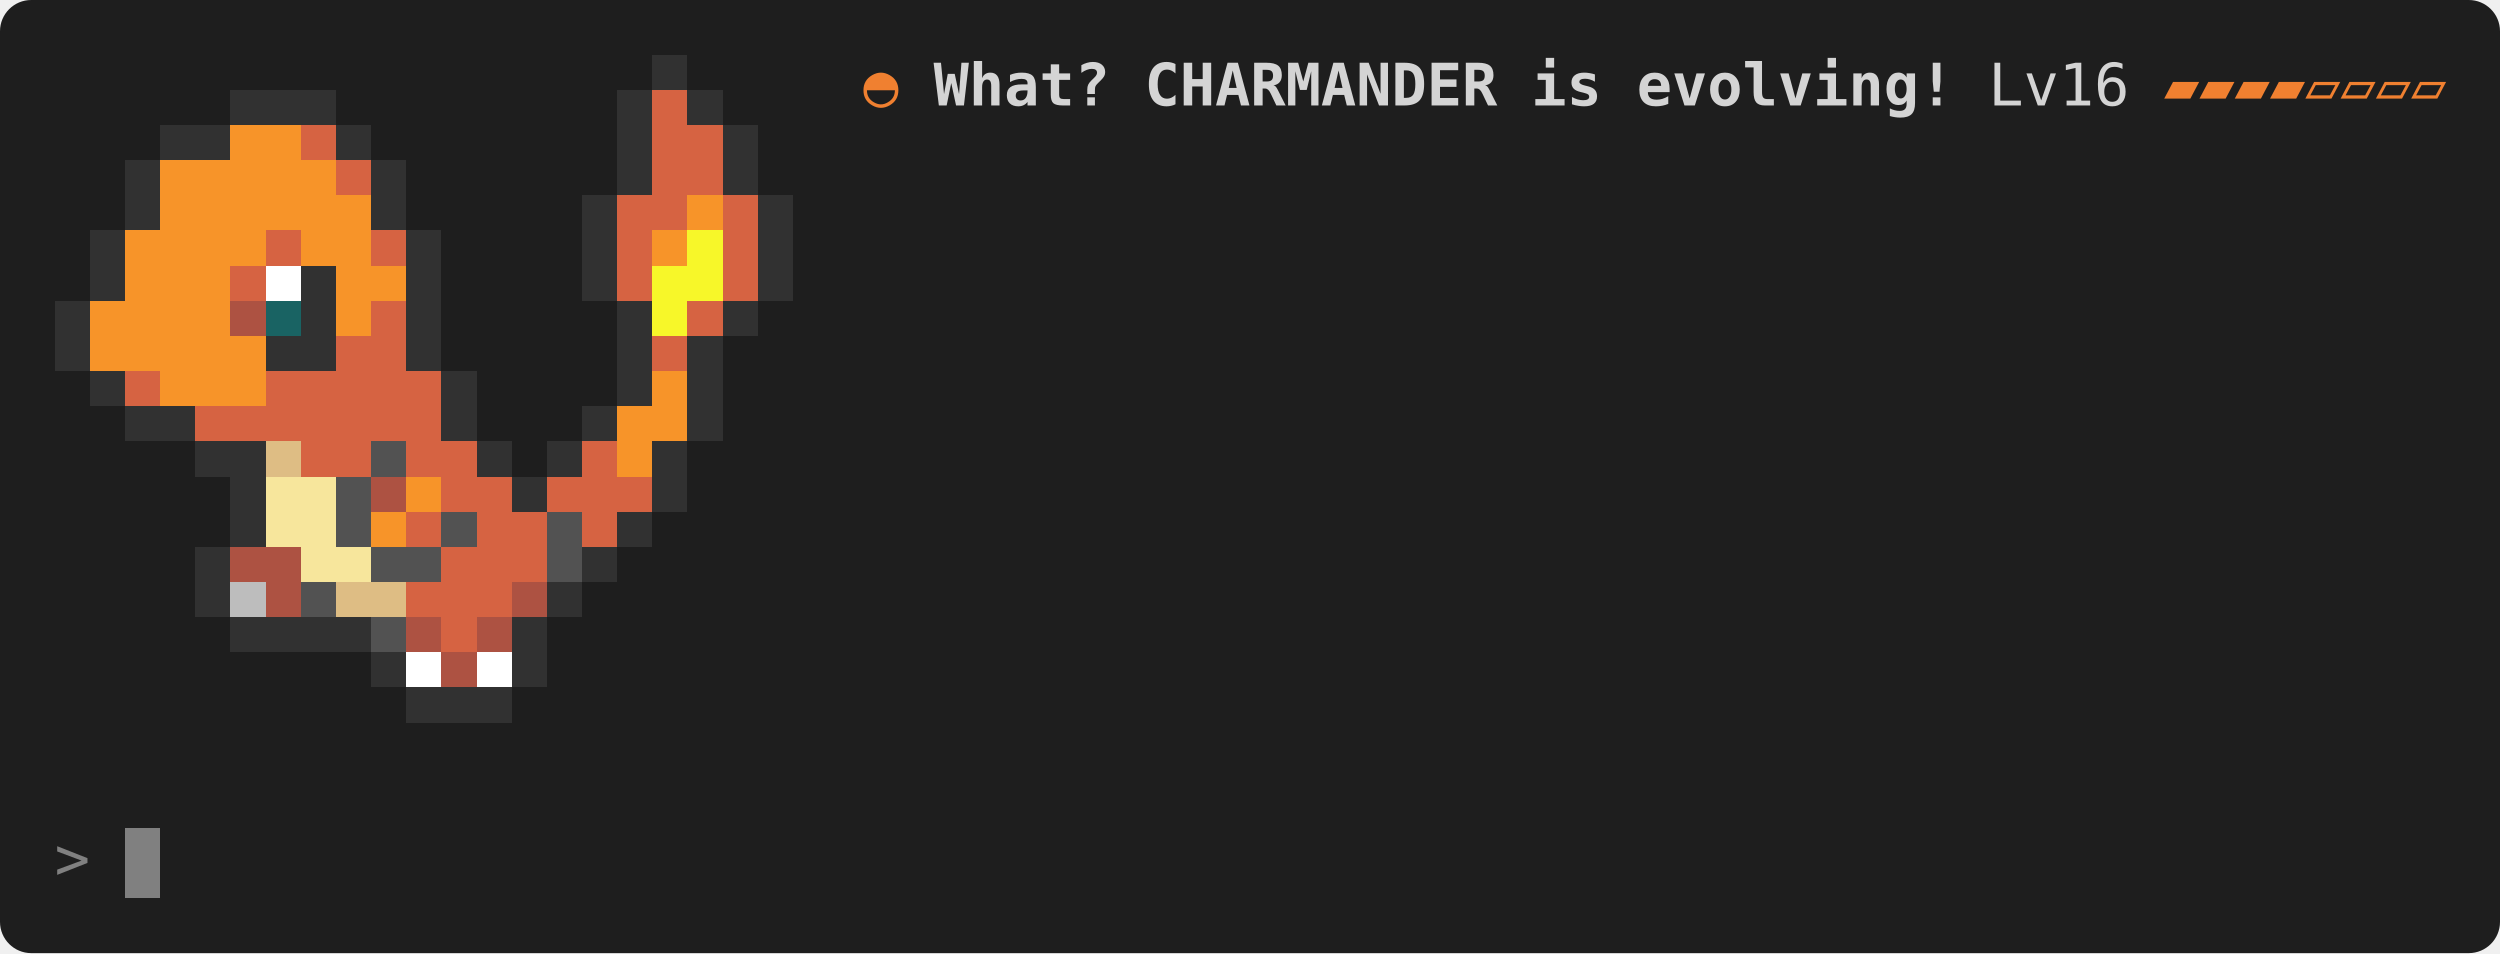
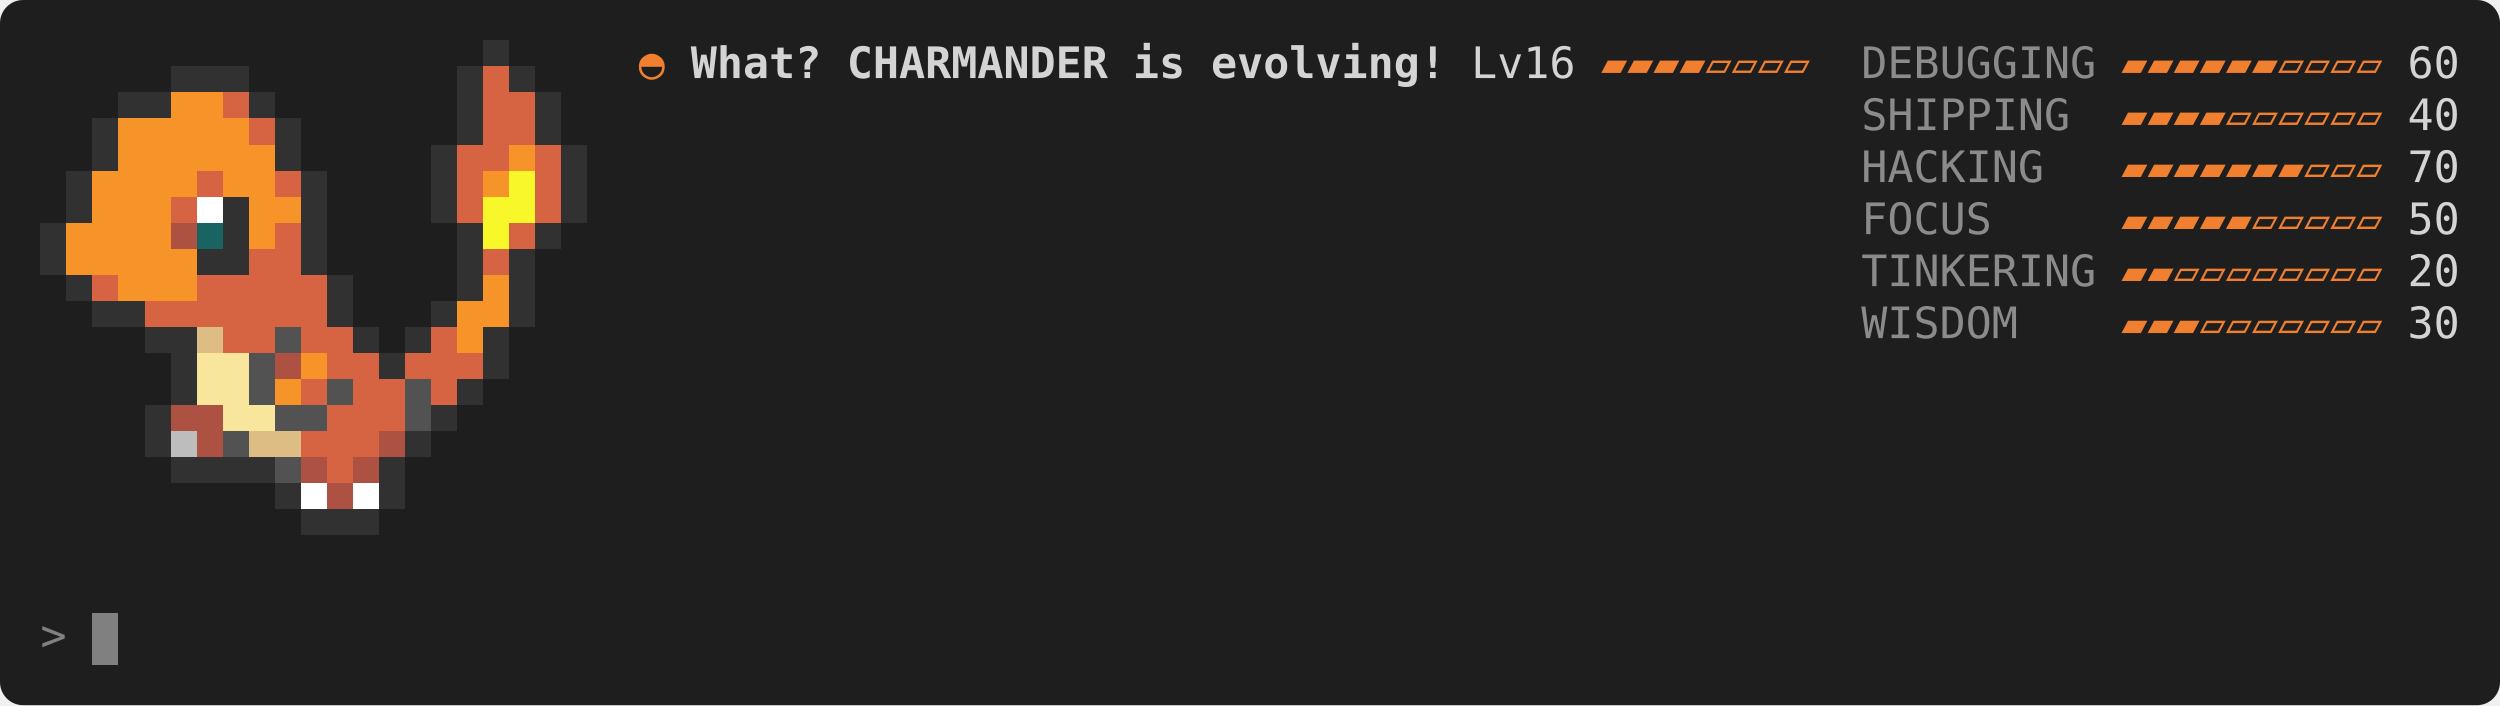
- <svg xmlns="http://www.w3.org/2000/svg" width="640" height="244" viewBox="0 0 640 244">
-   <rect width="640" height="244" rx="8" fill="#1e1e1e" />
+ <svg xmlns="http://www.w3.org/2000/svg" width="865" height="244" viewBox="0 0 865 244">
+   <rect width="865" height="244" rx="8" fill="#1e1e1e" />
  <g shape-rendering="crispEdges">
    <rect x="167" y="14" width="9" height="9" fill="#313131" />
    <rect x="59" y="23" width="27" height="9" fill="#313131" />
    <rect x="158" y="23" width="9" height="9" fill="#313131" />
    <rect x="167" y="23" width="9" height="9" fill="#d66342" />
    <rect x="176" y="23" width="9" height="9" fill="#313131" />
    <rect x="41" y="32" width="18" height="9" fill="#313131" />
    <rect x="59" y="32" width="18" height="9" fill="#f79429" />
    <rect x="77" y="32" width="9" height="9" fill="#d66342" />
    <rect x="86" y="32" width="9" height="9" fill="#313131" />
    <rect x="158" y="32" width="9" height="9" fill="#313131" />
    <rect x="167" y="32" width="18" height="9" fill="#d66342" />
    <rect x="185" y="32" width="9" height="9" fill="#313131" />
    <rect x="32" y="41" width="9" height="9" fill="#313131" />
    <rect x="41" y="41" width="45" height="9" fill="#f79429" />
    <rect x="86" y="41" width="9" height="9" fill="#d66342" />
    <rect x="95" y="41" width="9" height="9" fill="#313131" />
    <rect x="158" y="41" width="9" height="9" fill="#313131" />
    <rect x="167" y="41" width="18" height="9" fill="#d66342" />
    <rect x="185" y="41" width="9" height="9" fill="#313131" />
    <rect x="32" y="50" width="9" height="9" fill="#313131" />
    <rect x="41" y="50" width="54" height="9" fill="#f79429" />
    <rect x="95" y="50" width="9" height="9" fill="#313131" />
    <rect x="149" y="50" width="9" height="9" fill="#313131" />
    <rect x="158" y="50" width="18" height="9" fill="#d66342" />
    <rect x="176" y="50" width="9" height="9" fill="#f79429" />
    <rect x="185" y="50" width="9" height="9" fill="#d66342" />
    <rect x="194" y="50" width="9" height="9" fill="#313131" />
    <rect x="23" y="59" width="9" height="9" fill="#313131" />
    <rect x="32" y="59" width="36" height="9" fill="#f79429" />
    <rect x="68" y="59" width="9" height="9" fill="#d66342" />
    <rect x="77" y="59" width="18" height="9" fill="#f79429" />
    <rect x="95" y="59" width="9" height="9" fill="#d66342" />
    <rect x="104" y="59" width="9" height="9" fill="#313131" />
    <rect x="149" y="59" width="9" height="9" fill="#313131" />
    <rect x="158" y="59" width="9" height="9" fill="#d66342" />
    <rect x="167" y="59" width="9" height="9" fill="#f79429" />
    <rect x="176" y="59" width="9" height="9" fill="#f7f729" />
    <rect x="185" y="59" width="9" height="9" fill="#d66342" />
    <rect x="194" y="59" width="9" height="9" fill="#313131" />
    <rect x="23" y="68" width="9" height="9" fill="#313131" />
    <rect x="32" y="68" width="27" height="9" fill="#f79429" />
    <rect x="59" y="68" width="9" height="9" fill="#d66342" />
    <rect x="68" y="68" width="9" height="9" fill="#ffffff" />
    <rect x="77" y="68" width="9" height="9" fill="#313131" />
    <rect x="86" y="68" width="18" height="9" fill="#f79429" />
    <rect x="104" y="68" width="9" height="9" fill="#313131" />
    <rect x="149" y="68" width="9" height="9" fill="#313131" />
    <rect x="158" y="68" width="9" height="9" fill="#d66342" />
    <rect x="167" y="68" width="18" height="9" fill="#f7f729" />
    <rect x="185" y="68" width="9" height="9" fill="#d66342" />
    <rect x="194" y="68" width="9" height="9" fill="#313131" />
    <rect x="14" y="77" width="9" height="9" fill="#313131" />
    <rect x="23" y="77" width="36" height="9" fill="#f79429" />
    <rect x="59" y="77" width="9" height="9" fill="#ad5242" />
    <rect x="68" y="77" width="9" height="9" fill="#196363" />
    <rect x="77" y="77" width="9" height="9" fill="#313131" />
    <rect x="86" y="77" width="9" height="9" fill="#f79429" />
    <rect x="95" y="77" width="9" height="9" fill="#d66342" />
    <rect x="104" y="77" width="9" height="9" fill="#313131" />
    <rect x="158" y="77" width="9" height="9" fill="#313131" />
    <rect x="167" y="77" width="9" height="9" fill="#f7f729" />
    <rect x="176" y="77" width="9" height="9" fill="#d66342" />
    <rect x="185" y="77" width="9" height="9" fill="#313131" />
    <rect x="14" y="86" width="9" height="9" fill="#313131" />
    <rect x="23" y="86" width="45" height="9" fill="#f79429" />
    <rect x="68" y="86" width="18" height="9" fill="#313131" />
    <rect x="86" y="86" width="18" height="9" fill="#d66342" />
    <rect x="104" y="86" width="9" height="9" fill="#313131" />
    <rect x="158" y="86" width="9" height="9" fill="#313131" />
    <rect x="167" y="86" width="9" height="9" fill="#d66342" />
    <rect x="176" y="86" width="9" height="9" fill="#313131" />
    <rect x="23" y="95" width="9" height="9" fill="#313131" />
    <rect x="32" y="95" width="9" height="9" fill="#d66342" />
    <rect x="41" y="95" width="27" height="9" fill="#f79429" />
    <rect x="68" y="95" width="45" height="9" fill="#d66342" />
    <rect x="113" y="95" width="9" height="9" fill="#313131" />
    <rect x="158" y="95" width="9" height="9" fill="#313131" />
    <rect x="167" y="95" width="9" height="9" fill="#f79429" />
    <rect x="176" y="95" width="9" height="9" fill="#313131" />
    <rect x="32" y="104" width="18" height="9" fill="#313131" />
    <rect x="50" y="104" width="63" height="9" fill="#d66342" />
    <rect x="113" y="104" width="9" height="9" fill="#313131" />
    <rect x="149" y="104" width="9" height="9" fill="#313131" />
    <rect x="158" y="104" width="18" height="9" fill="#f79429" />
    <rect x="176" y="104" width="9" height="9" fill="#313131" />
    <rect x="50" y="113" width="18" height="9" fill="#313131" />
    <rect x="68" y="113" width="9" height="9" fill="#debd84" />
    <rect x="77" y="113" width="18" height="9" fill="#d66342" />
    <rect x="95" y="113" width="9" height="9" fill="#525252" />
    <rect x="104" y="113" width="18" height="9" fill="#d66342" />
    <rect x="122" y="113" width="9" height="9" fill="#313131" />
    <rect x="140" y="113" width="9" height="9" fill="#313131" />
    <rect x="149" y="113" width="9" height="9" fill="#d66342" />
    <rect x="158" y="113" width="9" height="9" fill="#f79429" />
    <rect x="167" y="113" width="9" height="9" fill="#313131" />
    <rect x="59" y="122" width="9" height="9" fill="#313131" />
    <rect x="68" y="122" width="18" height="9" fill="#f7e69c" />
    <rect x="86" y="122" width="9" height="9" fill="#525252" />
    <rect x="95" y="122" width="9" height="9" fill="#ad5242" />
    <rect x="104" y="122" width="9" height="9" fill="#f79429" />
    <rect x="113" y="122" width="18" height="9" fill="#d66342" />
    <rect x="131" y="122" width="9" height="9" fill="#313131" />
    <rect x="140" y="122" width="27" height="9" fill="#d66342" />
    <rect x="167" y="122" width="9" height="9" fill="#313131" />
    <rect x="59" y="131" width="9" height="9" fill="#313131" />
    <rect x="68" y="131" width="18" height="9" fill="#f7e69c" />
    <rect x="86" y="131" width="9" height="9" fill="#525252" />
    <rect x="95" y="131" width="9" height="9" fill="#f79429" />
    <rect x="104" y="131" width="9" height="9" fill="#d66342" />
    <rect x="113" y="131" width="9" height="9" fill="#525252" />
    <rect x="122" y="131" width="18" height="9" fill="#d66342" />
    <rect x="140" y="131" width="9" height="9" fill="#525252" />
    <rect x="149" y="131" width="9" height="9" fill="#d66342" />
    <rect x="158" y="131" width="9" height="9" fill="#313131" />
    <rect x="50" y="140" width="9" height="9" fill="#313131" />
    <rect x="59" y="140" width="18" height="9" fill="#ad5242" />
    <rect x="77" y="140" width="18" height="9" fill="#f7e69c" />
    <rect x="95" y="140" width="18" height="9" fill="#525252" />
    <rect x="113" y="140" width="27" height="9" fill="#d66342" />
    <rect x="140" y="140" width="9" height="9" fill="#525252" />
    <rect x="149" y="140" width="9" height="9" fill="#313131" />
    <rect x="50" y="149" width="9" height="9" fill="#313131" />
    <rect x="59" y="149" width="9" height="9" fill="#bdbdbd" />
    <rect x="68" y="149" width="9" height="9" fill="#ad5242" />
    <rect x="77" y="149" width="9" height="9" fill="#525252" />
    <rect x="86" y="149" width="18" height="9" fill="#debd84" />
    <rect x="104" y="149" width="27" height="9" fill="#d66342" />
    <rect x="131" y="149" width="9" height="9" fill="#ad5242" />
    <rect x="140" y="149" width="9" height="9" fill="#313131" />
    <rect x="59" y="158" width="36" height="9" fill="#313131" />
    <rect x="95" y="158" width="9" height="9" fill="#525252" />
    <rect x="104" y="158" width="9" height="9" fill="#ad5242" />
    <rect x="113" y="158" width="9" height="9" fill="#d66342" />
    <rect x="122" y="158" width="9" height="9" fill="#ad5242" />
    <rect x="131" y="158" width="9" height="9" fill="#313131" />
    <rect x="95" y="167" width="9" height="9" fill="#313131" />
    <rect x="104" y="167" width="9" height="9" fill="#ffffff" />
    <rect x="113" y="167" width="9" height="9" fill="#ad5242" />
    <rect x="122" y="167" width="9" height="9" fill="#ffffff" />
    <rect x="131" y="167" width="9" height="9" fill="#313131" />
    <rect x="104" y="176" width="27" height="9" fill="#313131" />
    <rect x="32" y="212" width="9" height="9" fill="#808080" />
    <rect x="32" y="221" width="9" height="9" fill="#808080" />
  </g>
  <g font-family="'SF Mono', Menlo, Consolas, monospace" font-size="15" fill="#d4d4d4">
    <text x="221" y="27" fill="#f08030">◓</text>
    <text x="239 248 257 266 275" y="27" font-weight="700">What?</text>
    <text x="293 302 311 320 329 338 347 356 365 374" y="27" font-weight="700">CHARMANDER</text>
    <text x="392 401" y="27" font-weight="700">is</text>
    <text x="419 428 437 446 455 464 473 482 491" y="27" font-weight="700">evolving!</text>
    <text x="509 518 527 536" y="27">Lv16</text>
    <text x="554 563 572 581 590 599 608 617" y="27" fill="#f08030">▰▰▰▰▱▱▱▱</text>
+     <text x="644 653 662 671 680 689 698 707 716" y="27" opacity="0.6">DEBUGGING</text>
+     <text x="734 743 752 761 770 779 788 797 806 815" y="27" fill="#f08030">▰▰▰▰▰▰▱▱▱▱</text>
+     <text x="833 842" y="27">60</text>
+     <text x="644 653 662 671 680 689 698 707" y="45" opacity="0.6">SHIPPING</text>
+     <text x="734 743 752 761 770 779 788 797 806 815" y="45" fill="#f08030">▰▰▰▰▱▱▱▱▱▱</text>
+     <text x="833 842" y="45">40</text>
+     <text x="644 653 662 671 680 689 698" y="63" opacity="0.6">HACKING</text>
+     <text x="734 743 752 761 770 779 788 797 806 815" y="63" fill="#f08030">▰▰▰▰▰▰▰▱▱▱</text>
+     <text x="833 842" y="63">70</text>
+     <text x="644 653 662 671 680" y="81" opacity="0.6">FOCUS</text>
+     <text x="734 743 752 761 770 779 788 797 806 815" y="81" fill="#f08030">▰▰▰▰▰▱▱▱▱▱</text>
+     <text x="833 842" y="81">50</text>
+     <text x="644 653 662 671 680 689 698 707 716" y="99" opacity="0.6">TINKERING</text>
+     <text x="734 743 752 761 770 779 788 797 806 815" y="99" fill="#f08030">▰▰▱▱▱▱▱▱▱▱</text>
+     <text x="833 842" y="99">20</text>
+     <text x="644 653 662 671 680 689" y="117" opacity="0.6">WISDOM</text>
+     <text x="734 743 752 761 770 779 788 797 806 815" y="117" fill="#f08030">▰▰▰▱▱▱▱▱▱▱</text>
+     <text x="833 842" y="117">30</text>
    <text x="14" y="225" fill="#808080">&gt;</text>
  </g>
</svg>
